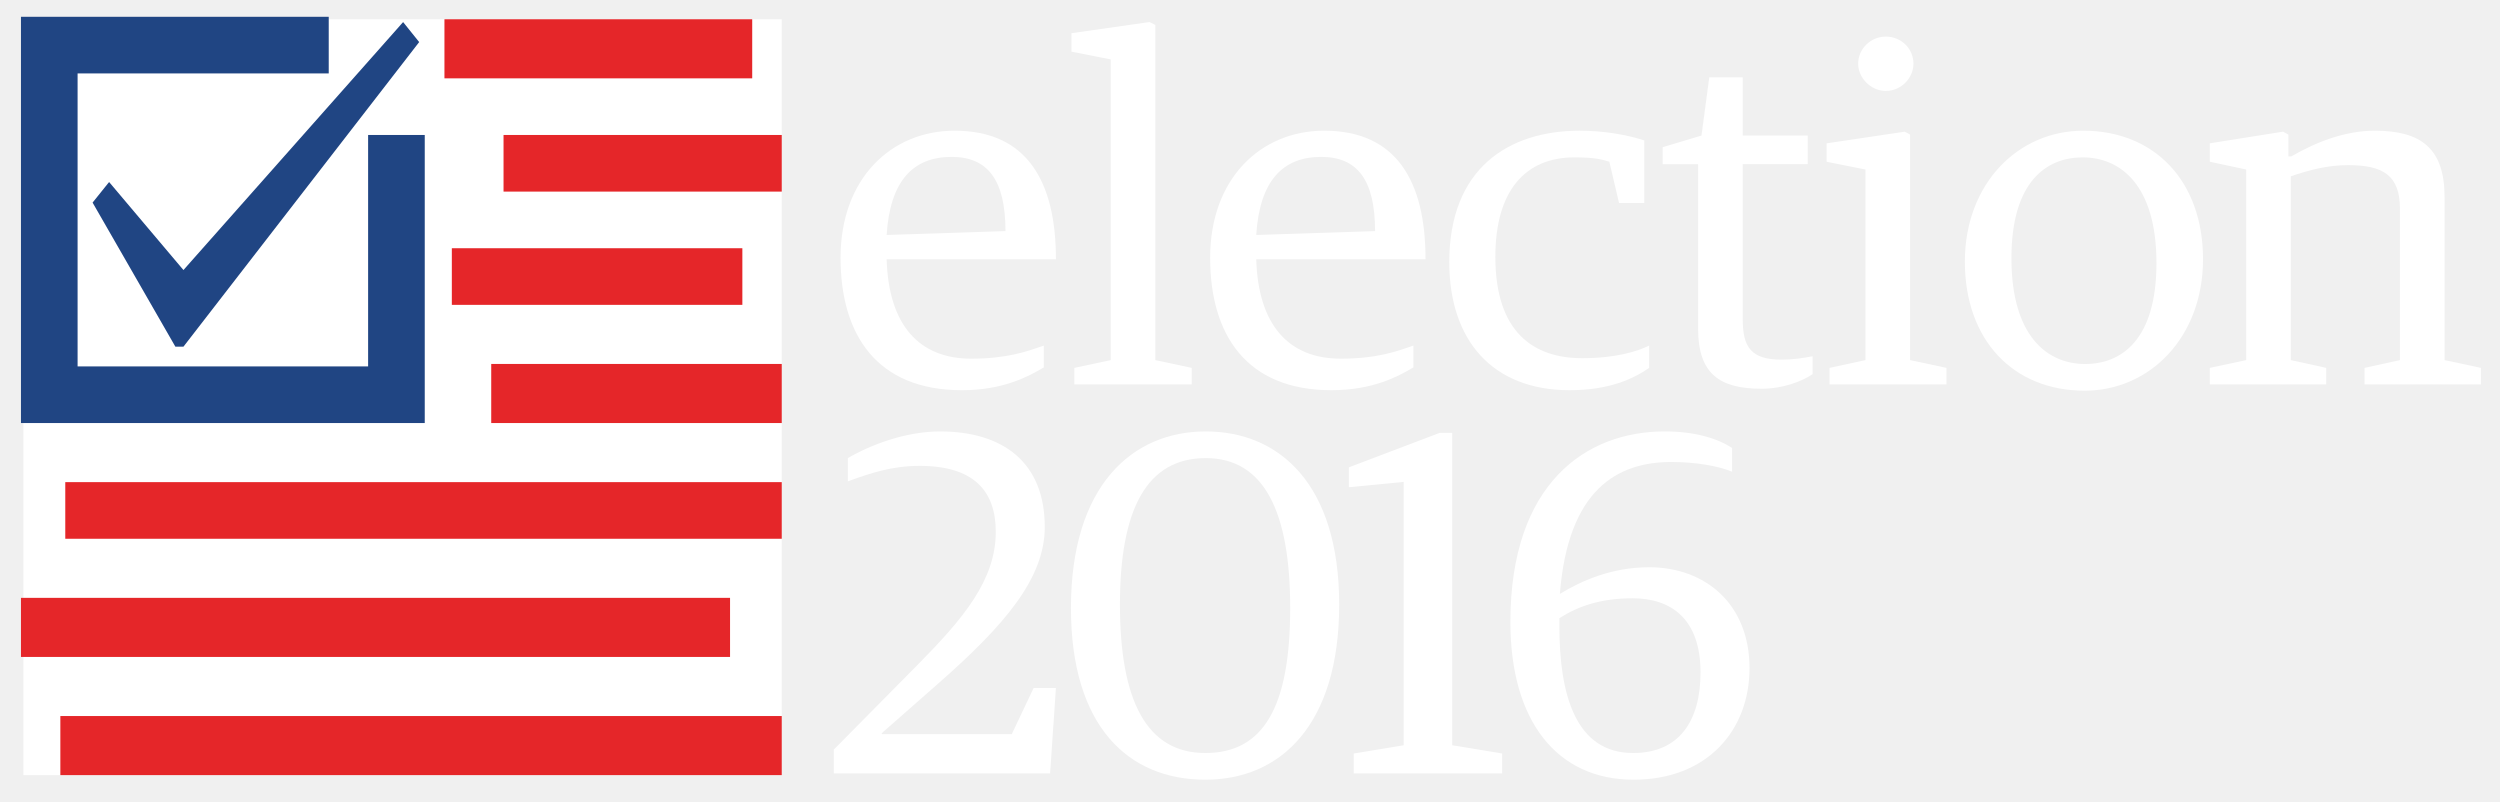
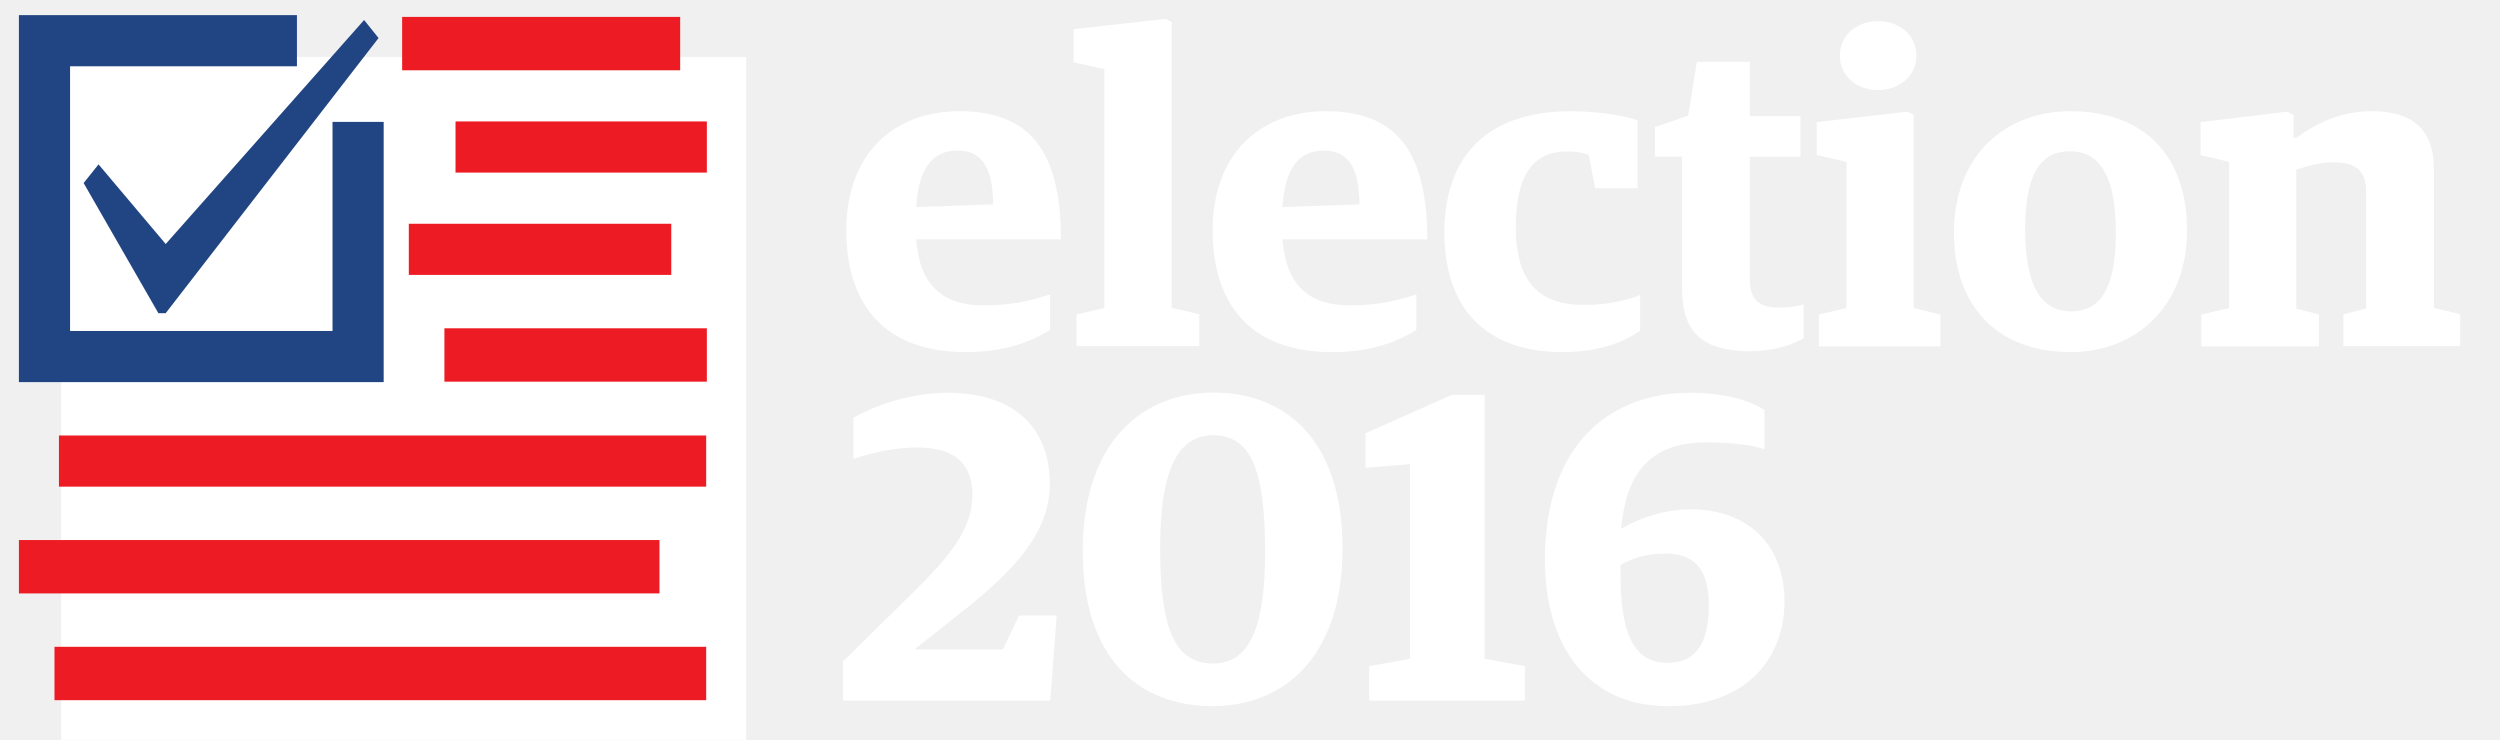
- <svg xmlns="http://www.w3.org/2000/svg" version="1.1" id="Layer_1" x="0px" y="0px" width="1015.385px" height="325.641px" viewBox="0 0 1015.385 325.641" enable-background="new 0 0 1015.385 325.641" xml:space="preserve">
+ <svg xmlns="http://www.w3.org/2000/svg" version="1.1" id="Layer_1" x="0px" y="0px" viewBox="0 0 1124 332.6" style="enable-background:new 0 0 1124 332.6;" xml:space="preserve">
+   <style type="text/css">
+ 	.st0{fill:#FFFFFF;}
+ 	.st1{fill:#ED1C24;}
+ 	.st2{fill:#214583;}
+ </style>
  <g>
-     <rect x="9.513" y="7.82" fill="#FFFFFF" width="308" height="307" />
+     <rect x="27.5" y="25.6" class="st0" width="308" height="307" />
  </g>
  <g>
-     <rect x="180.513" y="7.82" fill="#E52629" width="125" height="24" />
+     <rect x="180.8" y="7.6" class="st1" width="125" height="24" />
  </g>
  <g>
-     <rect x="204.513" y="54.82" fill="#E52629" width="113" height="23" />
+     <rect x="204.8" y="54.6" class="st1" width="113" height="23" />
  </g>
  <g>
-     <rect x="183.513" y="100.82" fill="#E52629" width="118" height="23" />
+     <rect x="183.8" y="100.6" class="st1" width="118" height="23" />
  </g>
  <g>
-     <rect x="199.513" y="147.82" fill="#E52629" width="118" height="24" />
+     <rect x="199.8" y="147.6" class="st1" width="118" height="24" />
  </g>
  <g>
-     <rect x="26.513" y="195.82" fill="#E52629" width="291" height="23" />
+     <rect x="26.5" y="195.8" class="st1" width="291" height="23" />
  </g>
  <g>
-     <rect x="8.513" y="242.82" fill="#E52629" width="288" height="24" />
+     <rect x="8.5" y="242.8" class="st1" width="288" height="24" />
  </g>
  <g>
-     <rect x="24.513" y="290.82" fill="#E52629" width="293" height="24" />
+     <rect x="24.5" y="290.8" class="st1" width="293" height="24" />
  </g>
  <g>
-     <polygon fill="#204583" points="172.513,171.82 8.513,171.82 8.513,6.82 133.513,6.82 133.513,29.82 31.513,29.82 31.513,148.82    149.513,148.82 149.513,54.82 172.513,54.82  " />
+     <polygon class="st2" points="172.5,171.8 8.5,171.8 8.5,6.8 133.5,6.8 133.5,29.8 31.5,29.8 31.5,148.8 149.5,148.8 149.5,54.8    172.5,54.8  " />
  </g>
  <g>
-     <polygon fill="#204583" points="170.249,17.089 163.726,8.966 74.505,109.677 44.313,73.926 37.604,82.286 71.229,140.805    74.505,140.805  " />
+     <polygon class="st2" points="170.2,17.1 163.7,9 74.5,109.7 44.3,73.9 37.6,82.3 71.2,140.8 74.5,140.8  " />
  </g>
  <g>
-     <path fill="#FFFFFF" d="M341.397,104.698c0-32.309,20.686-51.615,46.296-51.615c29.354,0,41.175,20.488,41.175,52.207h-68.756   c0.788,26.989,13.396,40.386,34.279,40.386c14.381,0,22.262-2.758,29.551-5.319v8.865c-6.305,3.743-16.549,9.26-33.294,9.26   C356.173,158.481,341.397,136.022,341.397,104.698z M408.379,93.863c0-20.883-7.289-30.142-21.868-30.142   c-15.76,0-25.02,9.85-26.398,31.718L408.379,93.863z" />
-     <path fill="#FFFFFF" d="M436.351,149.419l14.775-3.152V24.123l-15.958-3.152v-7.486l31.718-4.531l2.364,1.183v136.131l14.776,3.152   v6.698h-47.676V149.419z" />
-     <path fill="#FFFFFF" d="M491.509,104.698c0-32.309,20.686-51.615,46.297-51.615c29.354,0,41.174,20.488,41.174,52.207h-68.754   c0.787,26.989,13.396,40.386,34.279,40.386c14.381,0,22.262-2.758,29.551-5.319v8.865c-6.305,3.743-16.549,9.26-33.295,9.26   C506.284,158.481,491.509,136.022,491.509,104.698z M558.491,93.863c0-20.883-7.289-30.142-21.867-30.142   c-15.76,0-25.02,9.85-26.398,31.718L558.491,93.863z" />
-     <path fill="#FFFFFF" d="M588.63,106.472c0-38.22,24.232-53.389,52.994-53.389c9.457,0,18.912,1.576,26.203,3.94v25.413h-10.246   l-3.939-16.745c-3.152-0.985-6.107-1.773-14.184-1.773c-19.701,0-32.113,13.2-32.113,40.387c0,30.93,15.762,41.174,35.266,41.174   c13.592,0,22.457-2.758,27.186-5.122v9.062c-6.5,4.531-16.352,9.062-32.309,9.062C606.163,158.481,588.63,138.189,588.63,106.472z" />
-     <path fill="#FFFFFF" d="M689.69,133.462V66.677H675.31v-6.896l15.76-4.729l3.152-23.641h13.594v23.641h26.398v11.624h-26.398   v63.042c0,11.229,3.348,16.352,15.76,16.352c4.334,0,8.668-0.592,12.607-1.38v7.29c-4.334,2.955-12.213,5.91-20.686,5.91   C698.358,157.891,689.69,151.783,689.69,133.462z" />
-     <path fill="#FFFFFF" d="M743.075,149.419l14.578-3.152V68.844l-15.76-3.152v-7.486l31.719-4.729l2.166,1.183v91.607l14.775,3.152   v6.698h-47.479V149.419z M754.698,25.896c0-6.107,5.123-11.033,11.23-11.033c6.305,0,11.229,4.926,11.229,11.033   c0,5.713-4.924,11.032-11.229,11.032C759.821,36.929,754.698,31.609,754.698,25.896z" />
-     <path fill="#FFFFFF" d="M798.038,106.274c0-31.718,21.67-53.191,48.07-53.191c28.959,0,48.66,20.488,48.66,52.207   c0,31.718-21.672,53.389-48.07,53.389C817.542,158.679,798.038,137.992,798.038,106.274z M875.854,106.865   c0-32.111-14.971-42.947-29.943-42.947c-14.775,0-28.961,9.851-28.961,40.978c0,31.915,14.775,42.947,29.945,42.947   C861.671,147.843,875.854,137.992,875.854,106.865z" />
-     <path fill="#FFFFFF" d="M897.521,149.419l14.775-3.152V68.844l-14.775-3.152v-7.486l29.748-4.729l2.166,1.183v8.865h1.184   c9.85-5.713,21.67-10.441,33.885-10.441c18.715,0,28.369,7.092,28.369,26.99v66.193l14.775,3.152v6.698h-47.281v-6.698   l14.381-3.152V84.801c0-13.79-7.092-17.73-21.08-17.73c-8.273,0-15.76,1.97-23.246,4.531v74.665l14.381,3.152v6.698h-47.281   V149.419z" />
-     <path fill="#FFFFFF" d="M338.639,304.464l33.886-34.279c18.518-18.716,31.914-34.476,31.914-54.177   c0-16.548-8.865-26.793-30.93-26.793c-11.229,0-20.095,2.955-29.156,6.305v-9.456c9.455-5.517,23.641-10.836,37.431-10.836   c25.413,0,42.554,12.412,42.554,38.811c0,20.686-15.958,39.599-43.342,63.633l-22.853,20.095v0.395h52.798l8.865-18.716h9.062   l-2.365,34.673h-87.864V304.464z" />
-     <path fill="#FFFFFF" d="M434.97,246.938c0-49.646,24.823-71.711,54.768-71.711c29.551,0,54.178,21.08,54.178,70.331   c0,48.661-23.641,71.12-54.375,71.12C458.414,316.679,434.97,295.205,434.97,246.938z M524.017,246.938   c0-39.205-10.639-60.875-34.279-60.875c-23.838,0-34.869,20.488-34.869,59.495c0,39.008,10.835,60.284,34.672,60.284   C513.181,305.843,524.017,287.127,524.017,246.938z" />
-     <path fill="#FFFFFF" d="M549.819,306.04l20.291-3.35V195.717l-22.262,2.167v-8.077l36.842-13.988h5.121V302.69l20.291,3.35v8.077   h-60.283V306.04z" />
-     <path fill="#FFFFFF" d="M613.448,252.651c0-56.344,30.732-77.424,62.648-77.424c12.215,0,21.277,2.759,27.385,6.698v9.653   c-5.715-2.364-14.973-3.939-24.627-3.939c-22.064,0-41.963,11.229-45.311,53.585c8.668-5.319,21.078-10.835,36.248-10.835   c22.854,0,40.781,14.973,40.781,40.978c0,25.413-17.338,45.312-47.086,45.312C632.36,316.679,613.448,292.841,613.448,252.651z    M690.675,273.14c0-21.671-11.82-30.142-27.58-30.142c-12.807,0-22.064,3.152-29.748,8.077v3.152   c0,27.777,6.5,51.615,29.945,51.615C682.007,305.843,690.675,292.841,690.675,273.14z" />
+     <path class="st0" d="M380.5,103.5c0-33.8,20.8-53.5,50.9-53.5c31.3,0,45.6,17.5,45.6,57.6h-65.1c1.6,21,12.2,29.7,30.3,29.7   c14,0,22.4-2.6,29.9-4.9v15.9c-7.1,4.5-18.9,10-37.9,10C398.2,158.3,380.5,137.5,380.5,103.5z M446.5,91.9   c0-17.9-6.1-24.2-15.9-24.2c-10.4,0-17.5,6.5-18.7,25.4L446.5,91.9z" />
+     <path class="st0" d="M483.9,141.4l12.6-2.9V31.1L482.7,28V13.1L524,8.5l2.8,1.4v128.5l12.4,2.9v14.3h-55.2V141.4z" />
+     <path class="st0" d="M545.2,103.5c0-33.8,20.8-53.5,50.9-53.5c31.3,0,45.6,17.5,45.6,57.6h-65.1c1.6,21,12.2,29.7,30.3,29.7   c14,0,22.4-2.6,29.9-4.9v15.9c-7.1,4.5-18.9,10-37.9,10C562.9,158.3,545.2,137.5,545.2,103.5z M611.2,91.9   c0-17.9-6.1-24.2-15.9-24.2c-10.4,0-17.5,6.5-18.7,25.4L611.2,91.9z" />
+     <path class="st0" d="M649.4,104.6C649.4,66.3,673,50,706,50c11.8,0,23.6,1.8,30.3,4.1v30.5h-19.1l-2.9-14.9   c-2.2-0.8-4.3-1.6-10-1.6c-14.2,0-22.8,9.6-22.8,34c0,26.5,12.2,35,30.5,35c11.2,0,20.2-2.2,25.4-4.5v16.1   c-6.3,4.5-17.7,9.6-34.8,9.6C667.1,158.3,649.4,137.7,649.4,104.6z" />
+     <path class="st0" d="M756.3,130.2V70.4h-12.2V57.1L759,52l3.9-24.2h23.8v24.4h22.8v18.3h-22.8v54.4c0,9.8,3.7,13.4,13.6,13.4   c3.7,0,7.5-0.6,10.6-1.4V152c-4.5,2.9-13.4,5.9-23.8,5.9C767.3,157.9,756.3,151,756.3,130.2z" />
+     <path class="st0" d="M817.8,141.4l12.4-2.9V72.8l-13.4-3.1V54.9l40.7-4.7l2.9,1.4v86.9l12,2.9v14.3h-54.6V141.4z M827.2,25   c0-9.4,7.9-15.5,17.1-15.5c9.6,0,17.3,6.1,17.3,15.5c0,9.2-7.7,15.5-17.3,15.5C835.1,40.6,827.2,34.3,827.2,25z" />
+     <path class="st0" d="M878.5,104.6c0-34.8,23.2-54.6,52.3-54.6c33,0,52.5,19.9,52.5,53.5c0,34.6-23.4,54.8-52.3,54.8   C897.8,158.3,878.5,137.5,878.5,104.6z M951.3,104.8c0-28.7-9.2-36.8-20.6-36.8c-11.4,0-20.2,7.3-20.2,35.2   c0,28.5,9.2,36.8,20.8,36.8C942.4,140,951.3,132.4,951.3,104.8z" />
+     <path class="st0" d="M989.8,141.4l12.4-2.9V72.8l-12.8-3.1V54.9l38.9-4.7l2.9,1.4V62h1.2c9.8-7.1,20.4-12,34.2-12   c16.9,0,27.7,7.3,27.7,26.1v62.3l11.8,2.9v14.3h-52.5v-14.3l10.2-2.6V86.4c0-10.2-4.9-13.4-14.9-13.4c-6.1,0-11.2,1.6-16.5,3.3   v62.5l10.2,2.6v14.3h-52.9V141.4z" />
+     <path class="st0" d="M379.1,297.3l31.8-31.3c15.9-15.7,26.3-28.1,26.3-43.4c0-14-7.7-21.4-24.8-21.4c-10,0-20.2,2.2-28.7,5.1v-18.5   c9.8-5.5,25.6-11.2,42.3-11.2c28.9,0,46,14.7,46,41.1c0,21.4-15.7,38.9-41.3,58.8l-19.1,15.1v0.4h39.3l7.3-15.3h16.9l-2.9,38.3   h-93.2V297.3z" />
+     <path class="st0" d="M486.8,247.8c0-49.9,27.5-71.3,58.8-71.3c32.4,0,58,21.4,58,70c0,49.3-26.7,71-58.6,71   C511.8,317.4,486.8,295.9,486.8,247.8z M568.8,248.2c0-37.3-6.5-52.5-23.4-52.5c-16.1,0-23.8,16.1-23.8,50.5   c0,37,6.7,52.1,23.8,52.1C561.3,298.3,568.8,283.2,568.8,248.2z" />
+     <path class="st0" d="M615.6,299.5l18.3-3.3v-87.5l-20,1.6v-15.5l38.9-17.3h14.7v118.7l18.1,3.3V315h-70V299.5z" />
+     <path class="st0" d="M694.6,251.7c0-53.5,30.9-75.1,65.1-75.1c15.5,0,26.7,3.3,33.6,7.7V202c-6.1-2.2-16.3-3.1-26.1-3.1   c-19.5,0-35.8,7.9-38.3,38.9c7.3-4.5,18.7-8.8,31.1-8.8c26.3,0,42.3,16.3,42.3,41.5c0,25.6-17.3,47-52.3,47   S694.6,291.8,694.6,251.7z M768.3,272.1c0-17.1-7.3-23.2-19.5-23.2c-8.5,0-14.9,2-20.2,5.1v4.5c0,25.4,5.5,39.5,21,39.5   C762.6,298.1,768.3,289,768.3,272.1z" />
  </g>
</svg>
